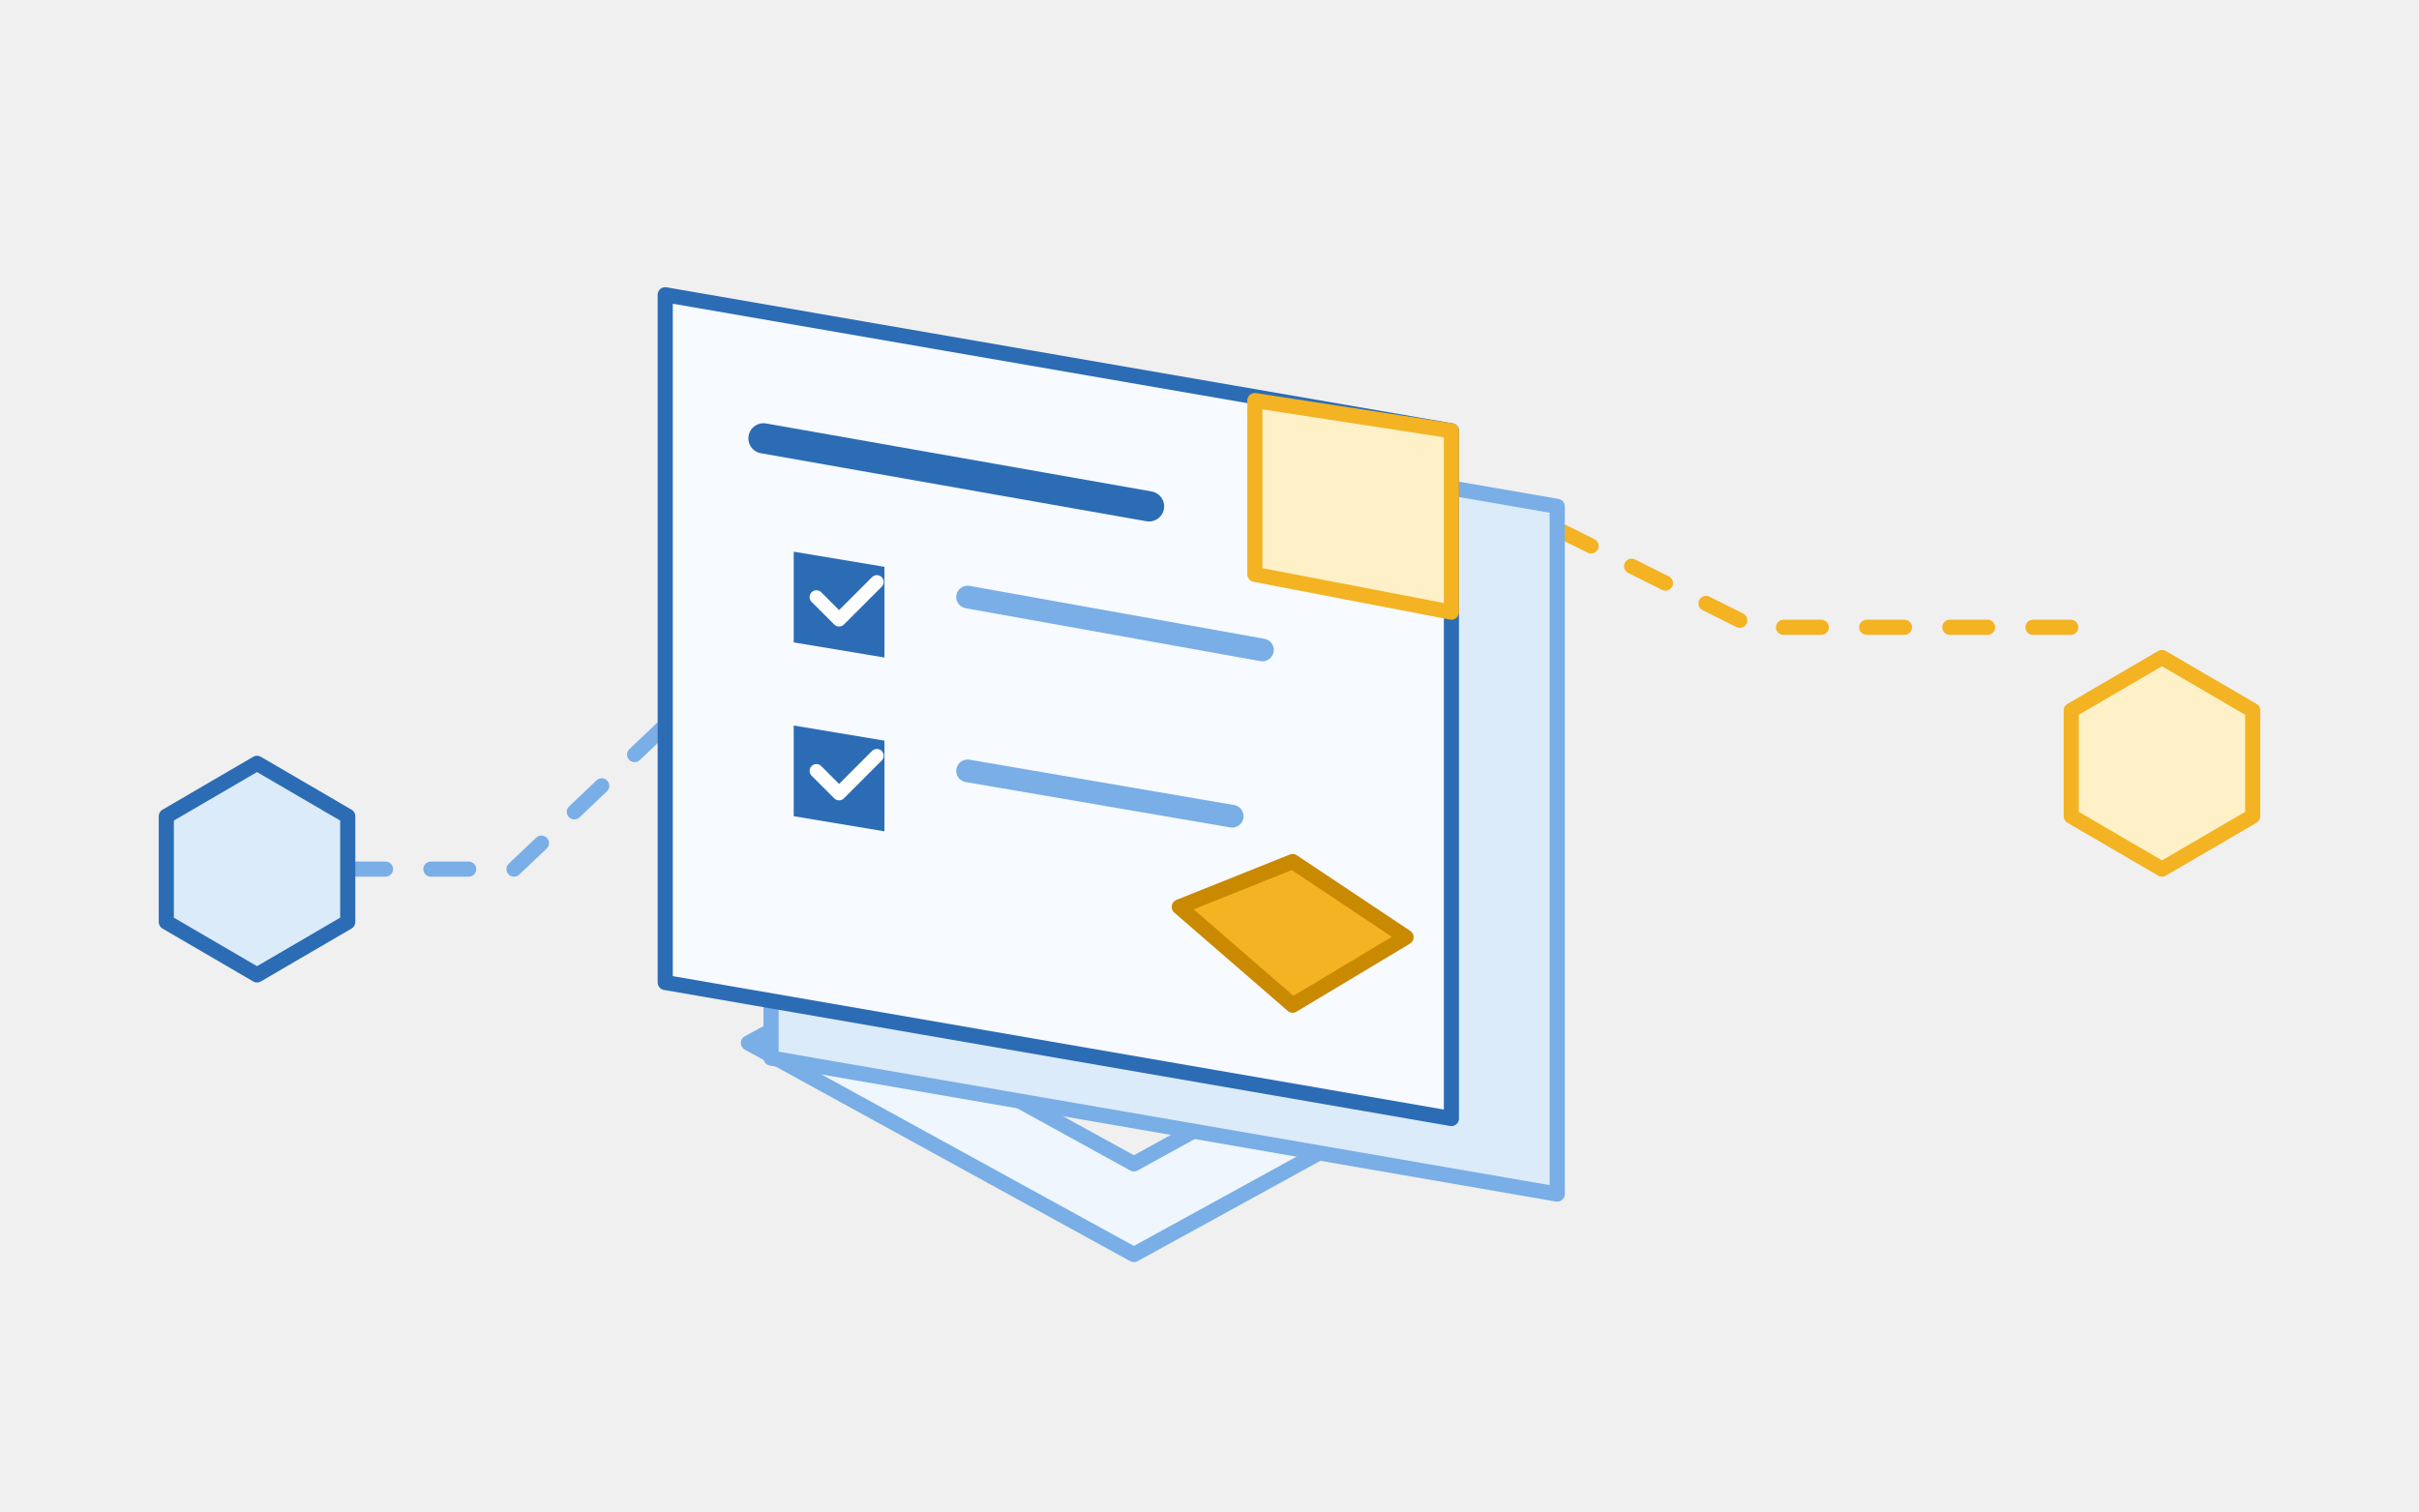
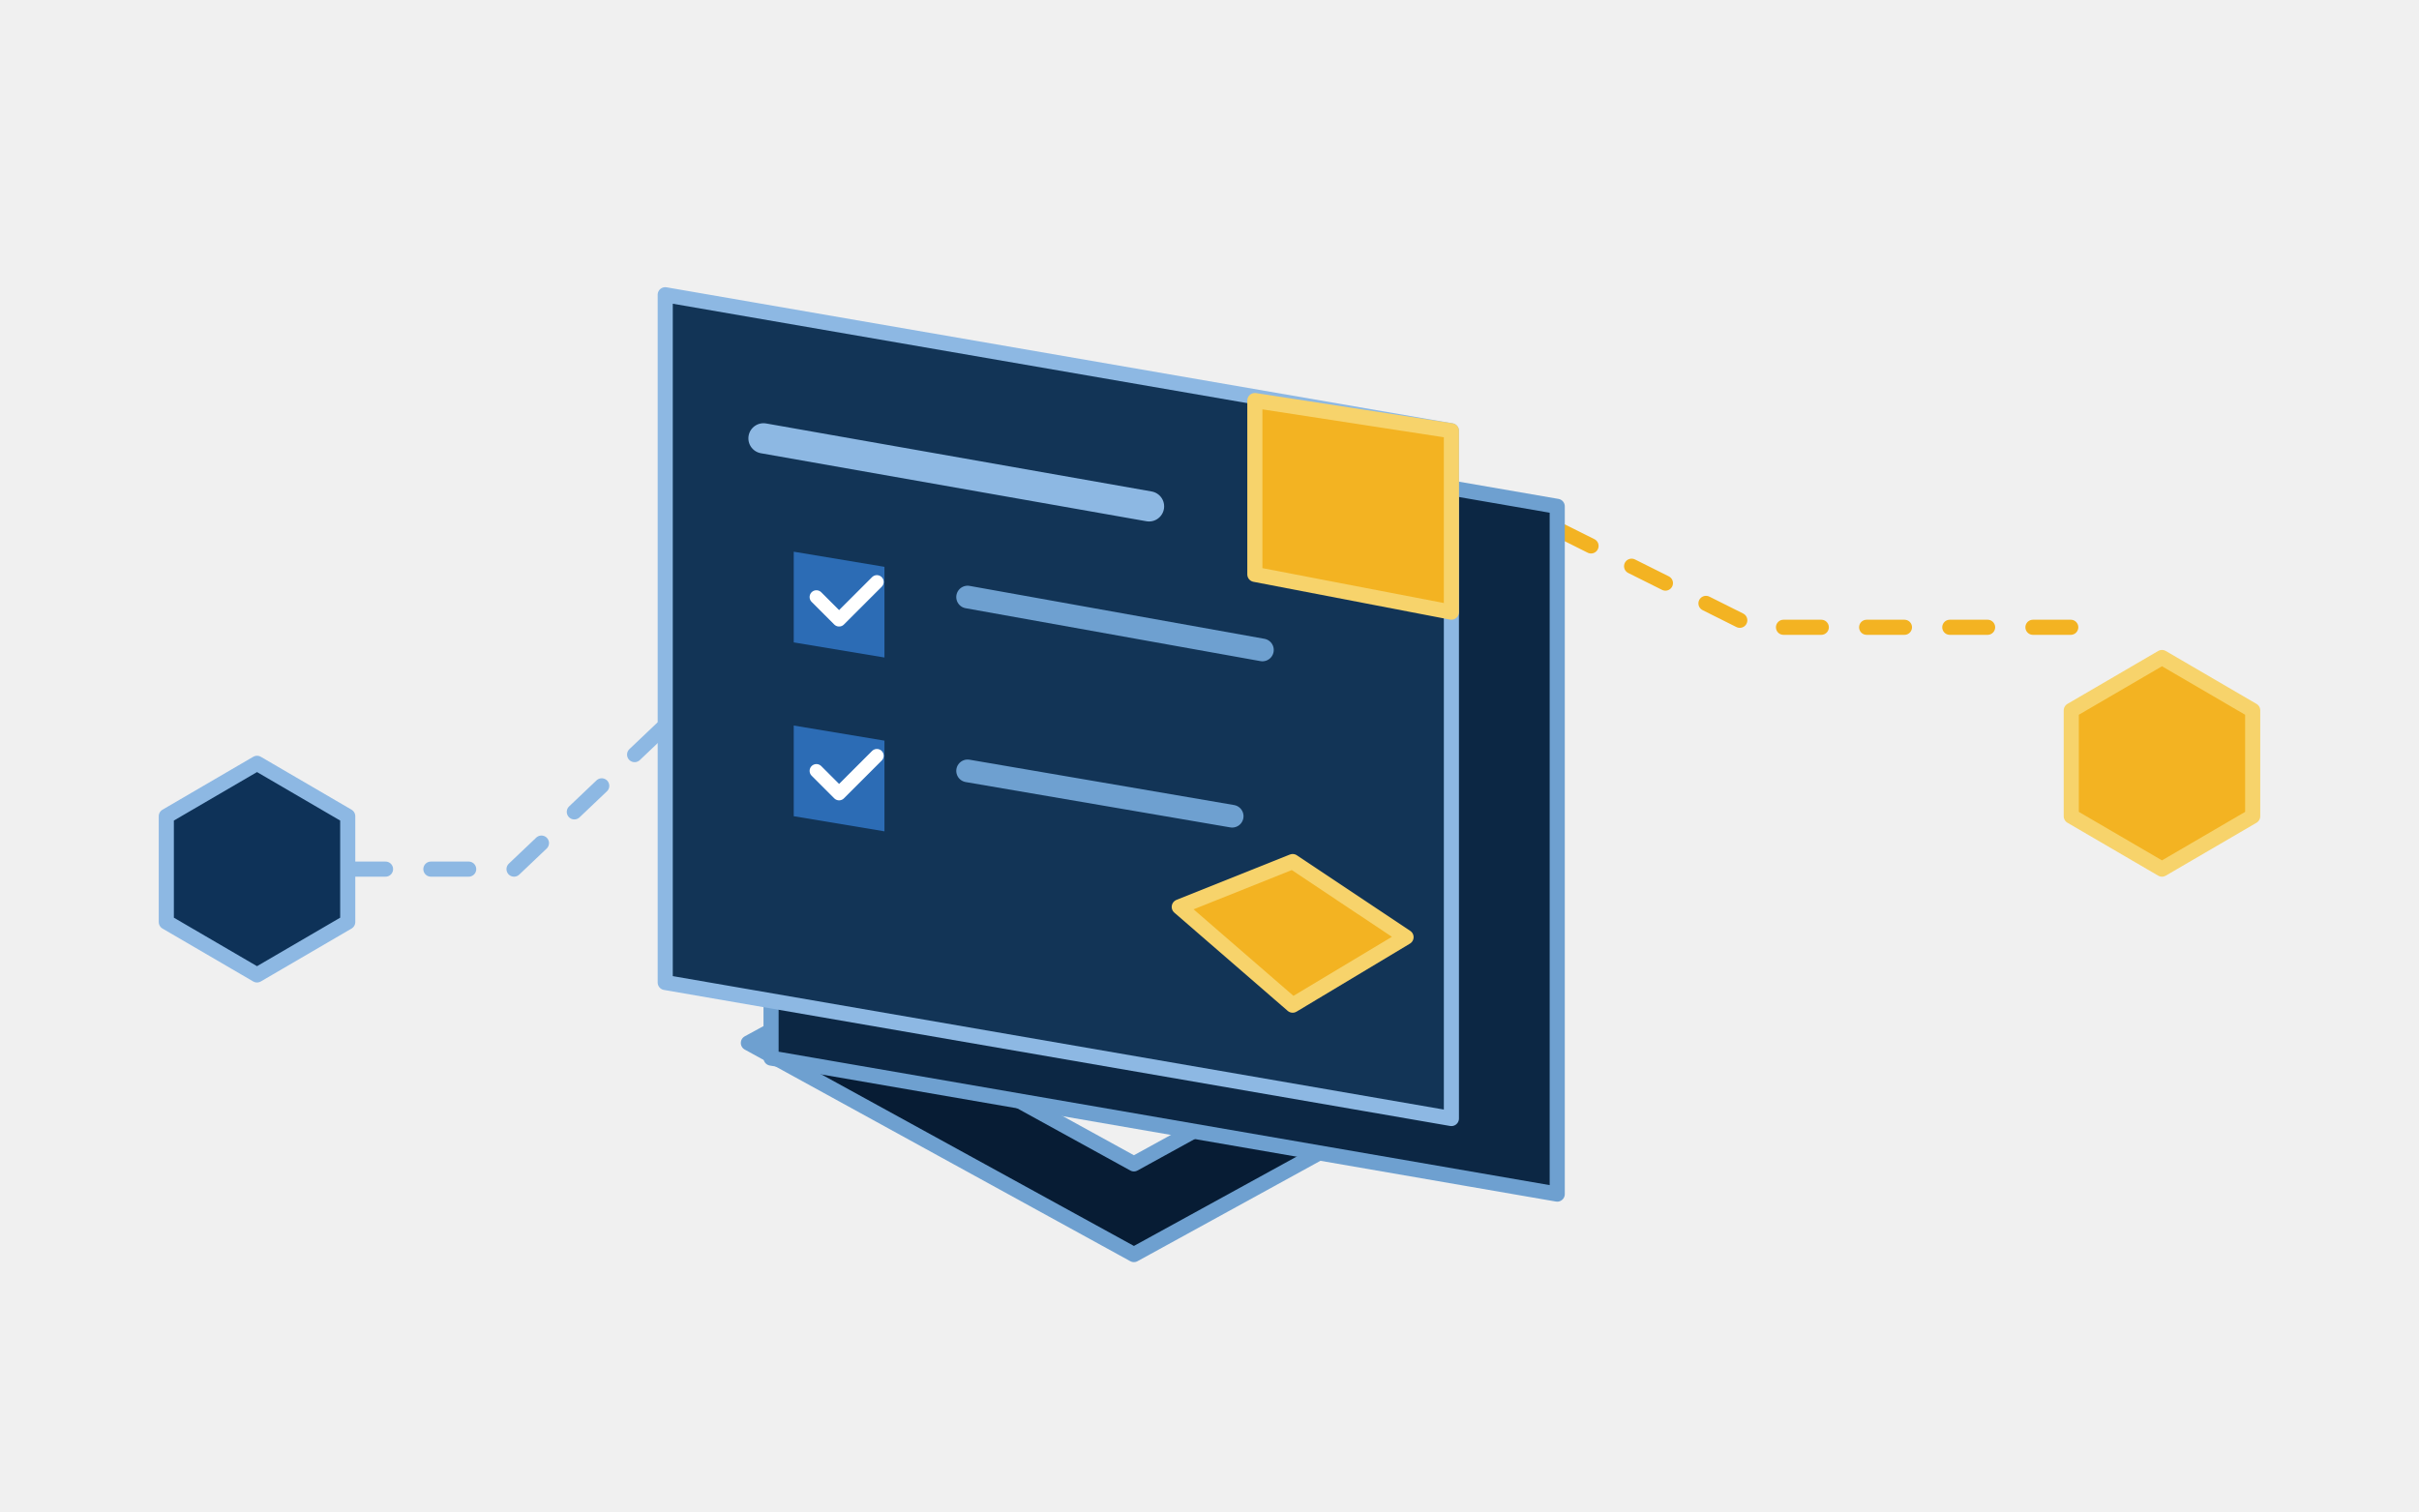
<svg xmlns="http://www.w3.org/2000/svg" width="320" height="200" viewBox="0 0 320 200" fill="none" stroke-linecap="round" stroke-linejoin="round">
-   <path id="connector-left" d="M46 115H68L88 96" stroke="#79AEE6" stroke-width="2" stroke-dasharray="5 6" />
+   <path id="connector-left" d="M46 115H68L88 96" stroke="#8DB8E3" stroke-width="2" stroke-dasharray="5 6" />
  <path id="connector-right" d="M206 70L232 83H274" stroke="#F3B322" stroke-width="2" stroke-dasharray="5 6" />
-   <path id="contract-platform" d="M99 138L150 166L201 138L190 132L150 154L110 132Z" fill="#EFF6FD" stroke="#79AEE6" stroke-width="2" />
-   <path id="contract-shadow" d="M102 49L206 67V158L102 140Z" fill="#DCEBFA" stroke="#79AEE6" stroke-width="2" />
-   <path id="contract-face" d="M88 39L192 57V148L88 130Z" fill="#F7FAFE" stroke="#2C6CB5" stroke-width="2" />
-   <path id="contract-header" d="M101 58L152 67" stroke="#2C6CB5" stroke-width="4" />
-   <path id="contract-fold" d="M166 53L192 57L192 81L166 76Z" fill="#FFF1C7" stroke="#F3B322" stroke-width="2" />
+   <path id="contract-platform" d="M99 138L150 166L201 138L190 132L150 154L110 132Z" fill="#071C34" stroke="#6EA0D0" stroke-width="2" />
+   <path id="contract-shadow" d="M102 49L206 67V158L102 140Z" fill="#0C2744" stroke="#6EA0D0" stroke-width="2" />
+   <path id="contract-face" d="M88 39L192 57V148L88 130Z" fill="#123456" stroke="#8DB8E3" stroke-width="2" />
+   <path id="contract-header" d="M101 58L152 67" stroke="#8DB8E3" stroke-width="4" />
+   <path id="contract-fold" d="M166 53L192 57L192 81L166 76Z" fill="#F3B322" stroke="#F7D36B" stroke-width="2" />
  <path id="check-one-box" d="M105 73L117 75V87L105 85Z" fill="#2C6CB5" />
  <path id="check-one" d="M108 79L111 82L116 77" stroke="#FFFFFF" stroke-width="1.8" />
-   <path id="check-one-line" d="M128 79L167 86" stroke="#79AEE6" stroke-width="3" />
+   <path id="check-one-line" d="M128 79L167 86" stroke="#6EA0D0" stroke-width="3" />
  <path id="check-two-box" d="M105 96L117 98V110L105 108Z" fill="#2C6CB5" />
  <path id="check-two" d="M108 102L111 105L116 100" stroke="#FFFFFF" stroke-width="1.8" />
-   <path id="check-two-line" d="M128 102L163 108" stroke="#79AEE6" stroke-width="3" />
-   <path id="seal" d="M156 120L171 114L186 124L171 133Z" fill="#F3B322" stroke="#C98900" stroke-width="2" />
-   <path id="node-left" d="M22 108L34 101L46 108V122L34 129L22 122Z" fill="#DCEBFA" stroke="#2C6CB5" stroke-width="2" />
-   <path id="node-right" d="M274 94L286 87L298 94V108L286 115L274 108Z" fill="#FFF1C7" stroke="#F3B322" stroke-width="2" />
+   <path id="check-two-line" d="M128 102L163 108" stroke="#6EA0D0" stroke-width="3" />
+   <path id="seal" d="M156 120L171 114L186 124L171 133Z" fill="#F3B322" stroke="#F7D36B" stroke-width="2" />
+   <path id="node-left" d="M22 108L34 101L46 108V122L34 129L22 122Z" fill="#0E3258" stroke="#8DB8E3" stroke-width="2" />
+   <path id="node-right" d="M274 94L286 87L298 94V108L286 115L274 108Z" fill="#F3B322" stroke="#F7D36B" stroke-width="2" />
</svg>
